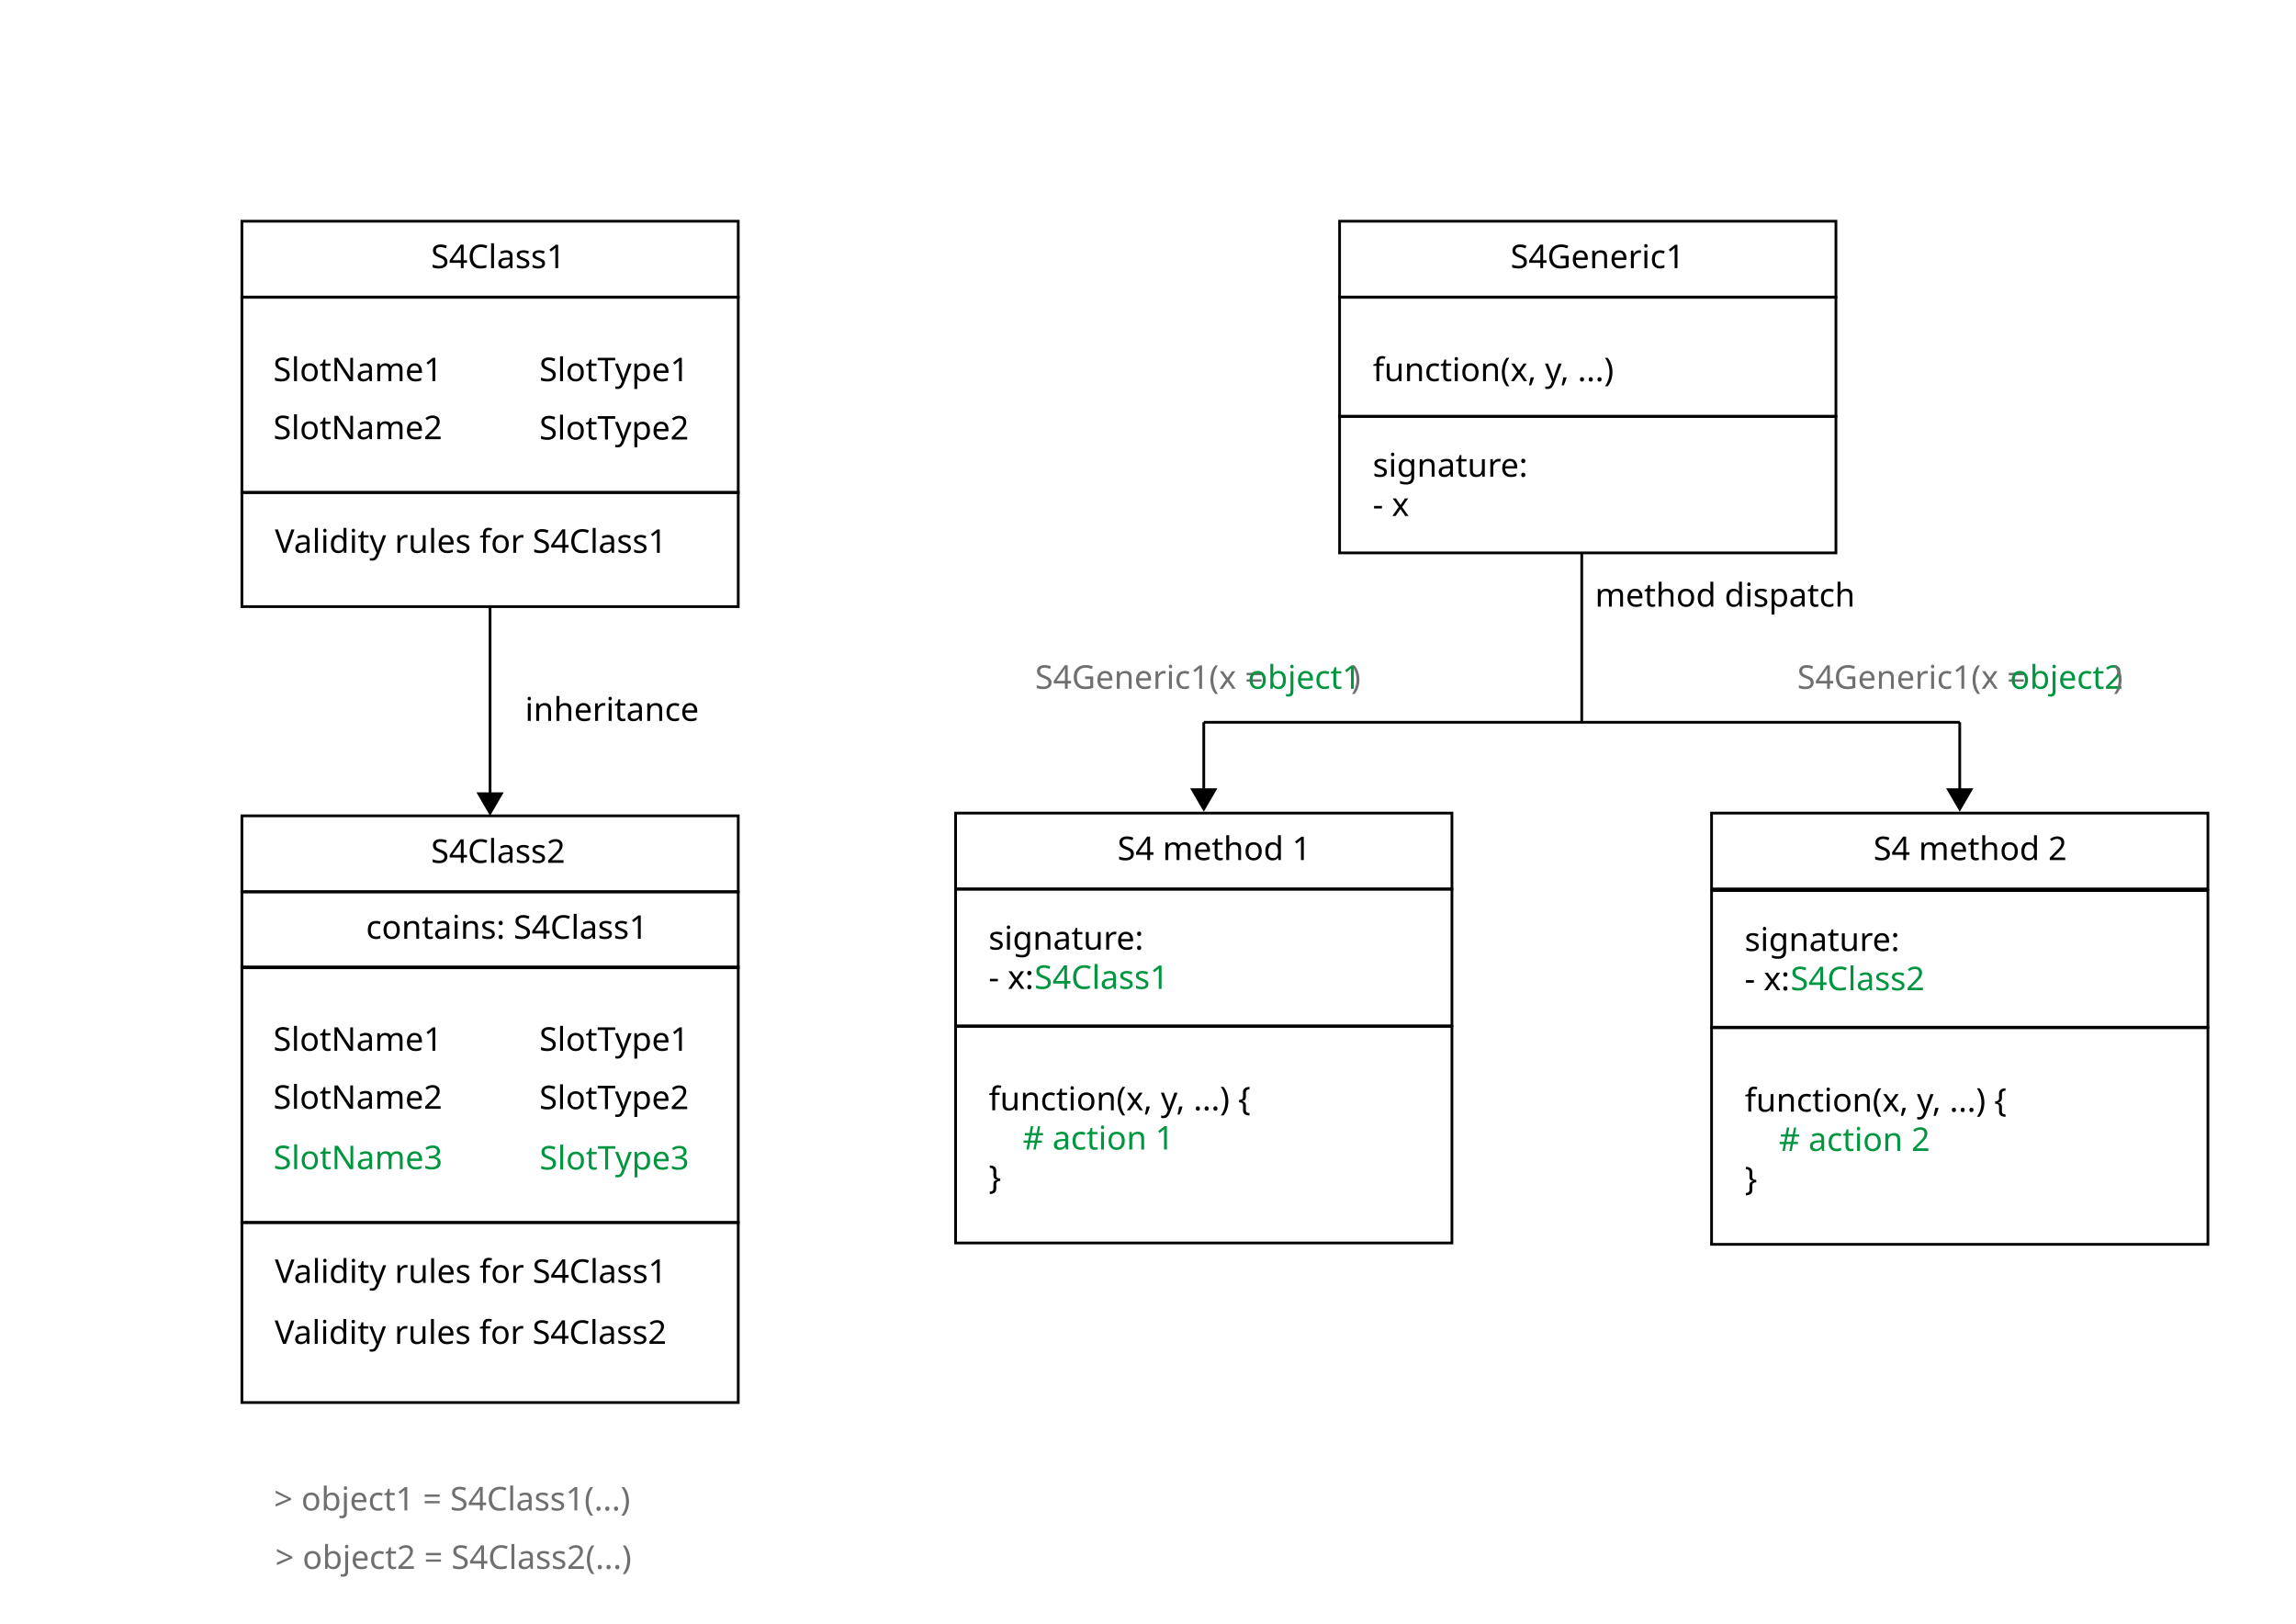
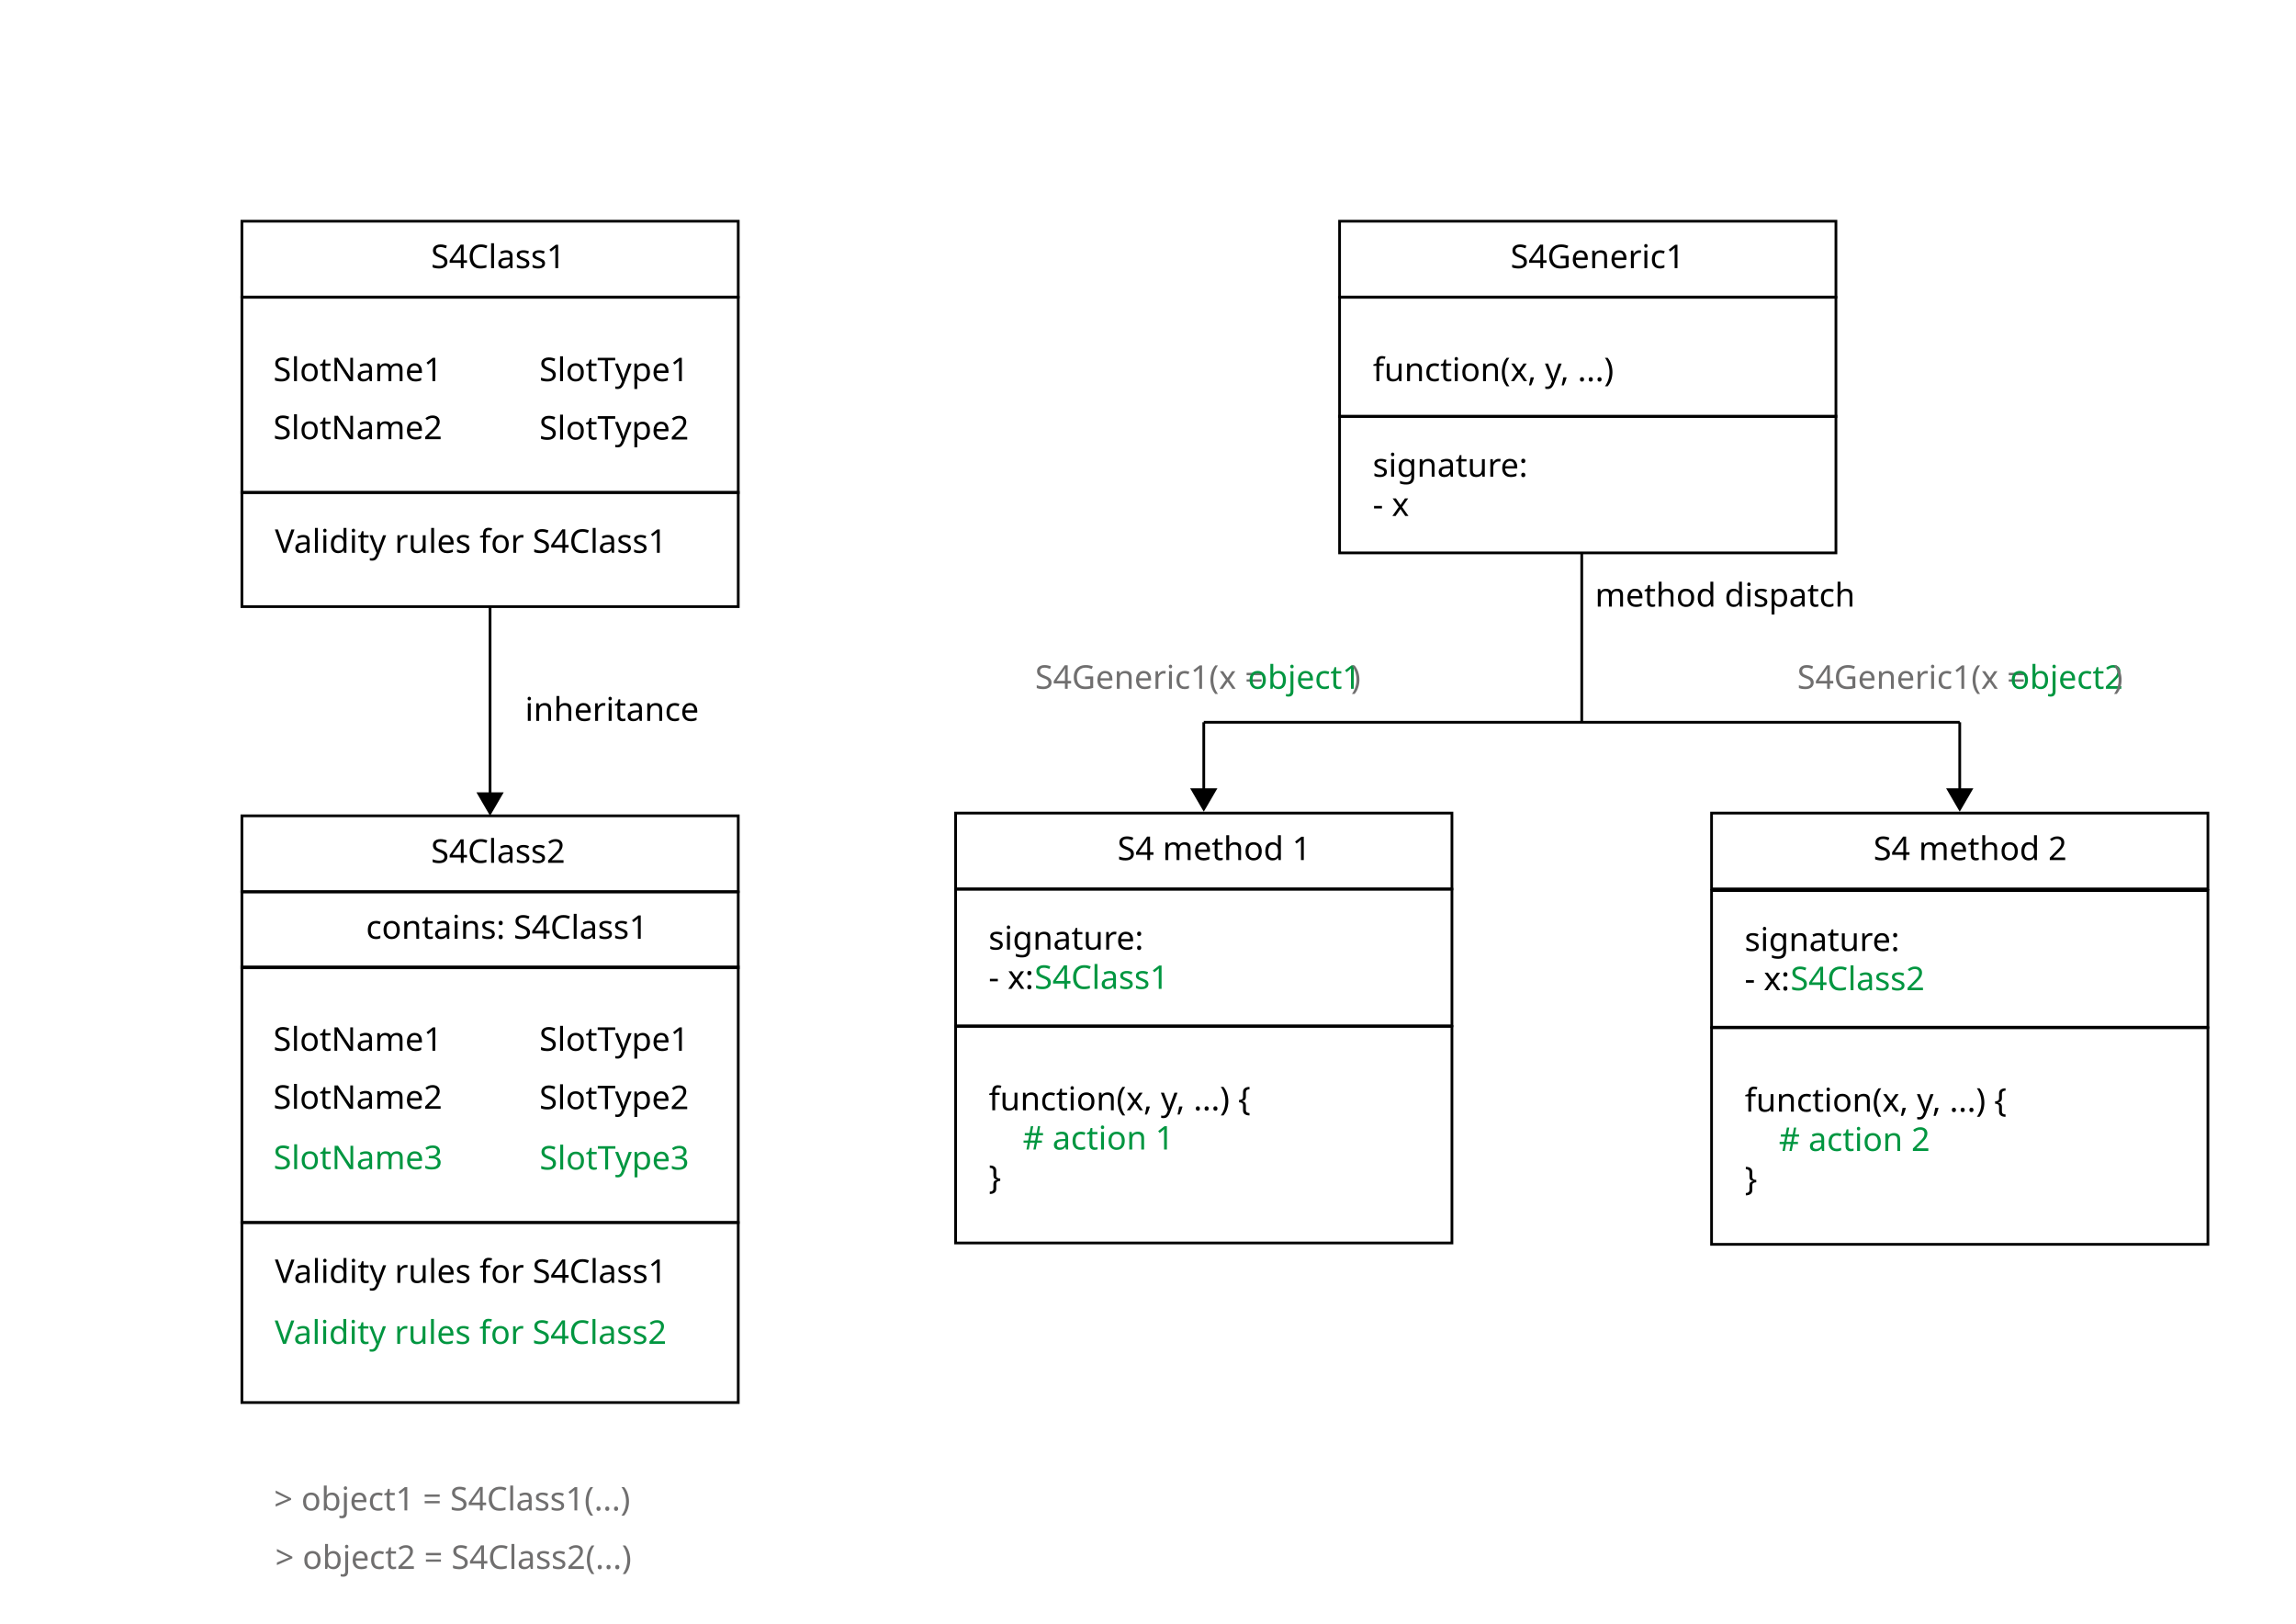
<svg xmlns="http://www.w3.org/2000/svg" version="1.1" id="Layer_1" x="0px" y="0px" viewBox="0 0 841.9 595.3" style="enable-background:new 0 0 841.9 595.3;" xml:space="preserve">
  <style type="text/css">
	.st0{fill:none;stroke:#000000;stroke-miterlimit:10;}
	.st1{font-family:'MyriadPro-Regular';}
	.st2{font-size:12px;}
	.st3{fill:#009640;}
	.st4{fill:#706F6F;}
</style>
  <rect x="88.7" y="81.1" class="st0" width="182" height="27.8" />
  <text transform="matrix(1 0 0 1 158.0379 98.3058)" class="st1 st2">S4Class1</text>
  <text transform="matrix(1 0 0 1 100.216 139.7317)" class="st1 st2">SlotName1</text>
  <text transform="matrix(1 0 0 1 100.2156 161.0053)" class="st1 st2">SlotName2</text>
  <text transform="matrix(1 0 0 1 197.7708 139.7321)" class="st1 st2">SlotType1</text>
  <text transform="matrix(1 0 0 1 197.7707 161.1372)" class="st1 st2">SlotType2</text>
  <rect x="88.7" y="109" class="st0" width="182" height="71.6" />
  <rect x="88.7" y="299.1" class="st0" width="182" height="27.8" />
  <text transform="matrix(1 0 0 1 158.0379 316.3258)" class="st1 st2">S4Class2</text>
  <text transform="matrix(1 0 0 1 100.216 385.2216)" class="st1 st2">SlotName1</text>
  <text transform="matrix(1 0 0 1 100.2156 406.4952)" class="st1 st2">SlotName2</text>
  <text transform="matrix(1 0 0 1 197.7708 385.222)" class="st1 st2">SlotType1</text>
  <text transform="matrix(1 0 0 1 197.7707 406.6271)" class="st1 st2">SlotType2</text>
  <rect x="88.7" y="354.5" class="st0" width="182" height="93.7" />
  <rect x="88.7" y="327" class="st0" width="182" height="27.8" />
  <text transform="matrix(1 0 0 1 134.2244 344.1671)" class="st1 st2">contains: S4Class1</text>
  <text transform="matrix(1 0 0 1 100.2809 428.6328)" class="st3 st1 st2">SlotName3</text>
  <text transform="matrix(1 0 0 1 197.836 428.7648)" class="st3 st1 st2">SlotType3</text>
  <g>
    <g>
      <line class="st0" x1="179.7" y1="222.4" x2="179.7" y2="292" />
      <g>
        <polygon points="174.7,290.5 179.7,299.1 184.7,290.5    " />
      </g>
    </g>
  </g>
  <text transform="matrix(1 0 0 1 192.5273 264.2894)" class="st1 st2">inheritance</text>
  <rect x="88.7" y="180.5" class="st0" width="182" height="41.9" />
  <text transform="matrix(1 0 0 1 100.785 202.6698)" class="st1 st2">Validity rules for S4Class1</text>
  <rect x="88.7" y="448.2" class="st0" width="182" height="66" />
  <text transform="matrix(1 0 0 1 100.785 470.3212)" class="st1 st2">Validity rules for S4Class1</text>
-   <text transform="matrix(1 0 0 1 100.7193 492.6823)" class="st1 st2">Validity rules for S4Class2</text>
+   <text transform="matrix(1 0 0 1 100.7193 492.6823)" class="st3 st1 st2">Validity rules for S4Class2</text>
  <rect x="491.2" y="81.1" class="st0" width="182" height="27.8" />
  <text transform="matrix(1 0 0 1 553.8709 98.3058)" class="st1 st2">S4Generic1</text>
  <text transform="matrix(1 0 0 1 503.398 139.7317)" class="st1 st2">function(x, y, ...)</text>
  <rect x="491.2" y="109" class="st0" width="182" height="43.7" />
  <rect x="491.2" y="152.6" class="st0" width="182" height="50.1" />
  <text transform="matrix(1 0 0 1 503.3499 174.7669)">
    <tspan x="0" y="0" class="st1 st2">signature:</tspan>
    <tspan x="0" y="14.4" class="st1 st2">- x</tspan>
  </text>
  <g>
    <g>
      <line class="st0" x1="441.4" y1="264.8" x2="441.4" y2="290.5" />
      <g>
        <polygon points="436.4,289 441.4,297.6 446.4,289    " />
      </g>
    </g>
  </g>
  <text transform="matrix(1 0 0 1 584.8728 222.3919)" class="st1 st2">method dispatch</text>
  <rect x="350.4" y="298.1" class="st0" width="182" height="27.8" />
  <text transform="matrix(1 0 0 1 409.7415 315.3258)" class="st1 st2">S4 method 1</text>
  <text transform="matrix(1 0 0 1 362.5445 407.0484)">
    <tspan x="0" y="0" class="st1 st2">function(x, y, ...) {</tspan>
    <tspan x="0" y="14.4" class="st3 st1 st2">    # action 1</tspan>
    <tspan x="0" y="28.8" class="st1 st2">}</tspan>
  </text>
  <rect x="350.4" y="376.3" class="st0" width="182" height="79.4" />
  <rect x="627.6" y="298.1" class="st0" width="182" height="27.8" />
  <text transform="matrix(1 0 0 1 686.9683 315.3258)" class="st1 st2">S4 method 2</text>
  <g>
    <g>
      <line class="st0" x1="718.6" y1="264.8" x2="718.6" y2="290.5" />
      <g>
        <polygon points="713.6,289 718.6,297.6 723.6,289    " />
      </g>
    </g>
  </g>
  <line class="st0" x1="441.4" y1="264.8" x2="718.6" y2="264.8" />
  <line class="st0" x1="580" y1="203" x2="580" y2="264.8" />
  <text transform="matrix(1 0 0 1 379.5477 252.5155)">
    <tspan x="0" y="0" class="st4 st1 st2">S4Generic1(x = </tspan>
    <tspan x="78" y="0" class="st3 st1 st2">object1</tspan>
    <tspan x="115.8" y="0" class="st4 st1 st2">)</tspan>
  </text>
  <rect x="350.4" y="326" class="st0" width="182" height="50.1" />
  <text transform="matrix(1 0 0 1 362.4965 348.1333)">
    <tspan x="0" y="0" class="st1 st2">signature:</tspan>
    <tspan x="0" y="14.4" class="st1 st2">- x: </tspan>
    <tspan x="16.8" y="14.4" class="st3 st1 st2">S4Class1</tspan>
  </text>
  <text transform="matrix(1 0 0 1 659.0145 252.5157)">
    <tspan x="0" y="0" class="st4 st1 st2">S4Generic1(x = </tspan>
    <tspan x="78" y="0" class="st3 st1 st2">object2</tspan>
    <tspan x="115.8" y="0" class="st4 st1 st2">)</tspan>
  </text>
  <text transform="matrix(1 0 0 1 639.7712 407.5529)">
    <tspan x="0" y="0" class="st1 st2">function(x, y, ...) {</tspan>
    <tspan x="0" y="14.4" class="st3 st1 st2">    # action 2</tspan>
    <tspan x="0" y="28.8" class="st1 st2">}</tspan>
  </text>
  <rect x="627.6" y="376.8" class="st0" width="182" height="79.4" />
  <rect x="627.6" y="326.5" class="st0" width="182" height="50.1" />
  <text transform="matrix(1 0 0 1 639.7232 348.6379)">
    <tspan x="0" y="0" class="st1 st2">signature:</tspan>
    <tspan x="0" y="14.4" class="st1 st2">- x: </tspan>
    <tspan x="16.8" y="14.4" class="st3 st1 st2">S4Class2</tspan>
  </text>
  <text transform="matrix(1 0 0 1 100.4915 553.755)" class="st4 st1 st2">&gt; object1 = S4Class1(...)</text>
  <text transform="matrix(1 0 0 1 100.9476 575.1794)" class="st4 st1 st2">&gt; object2 = S4Class2(...)</text>
</svg>
